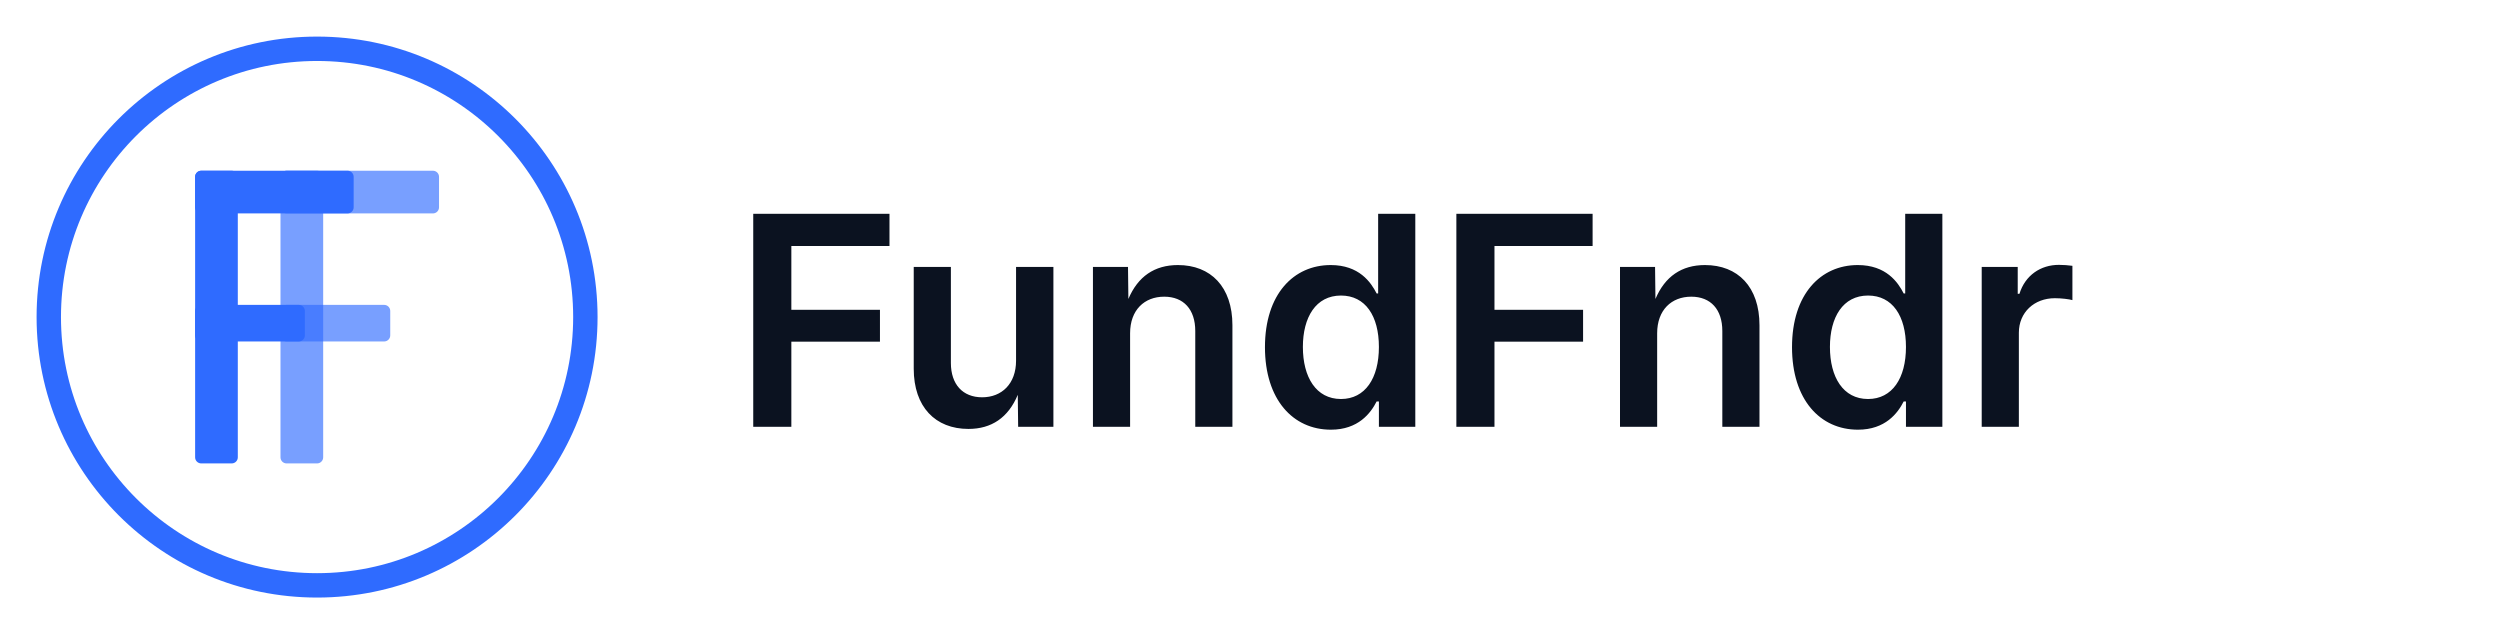
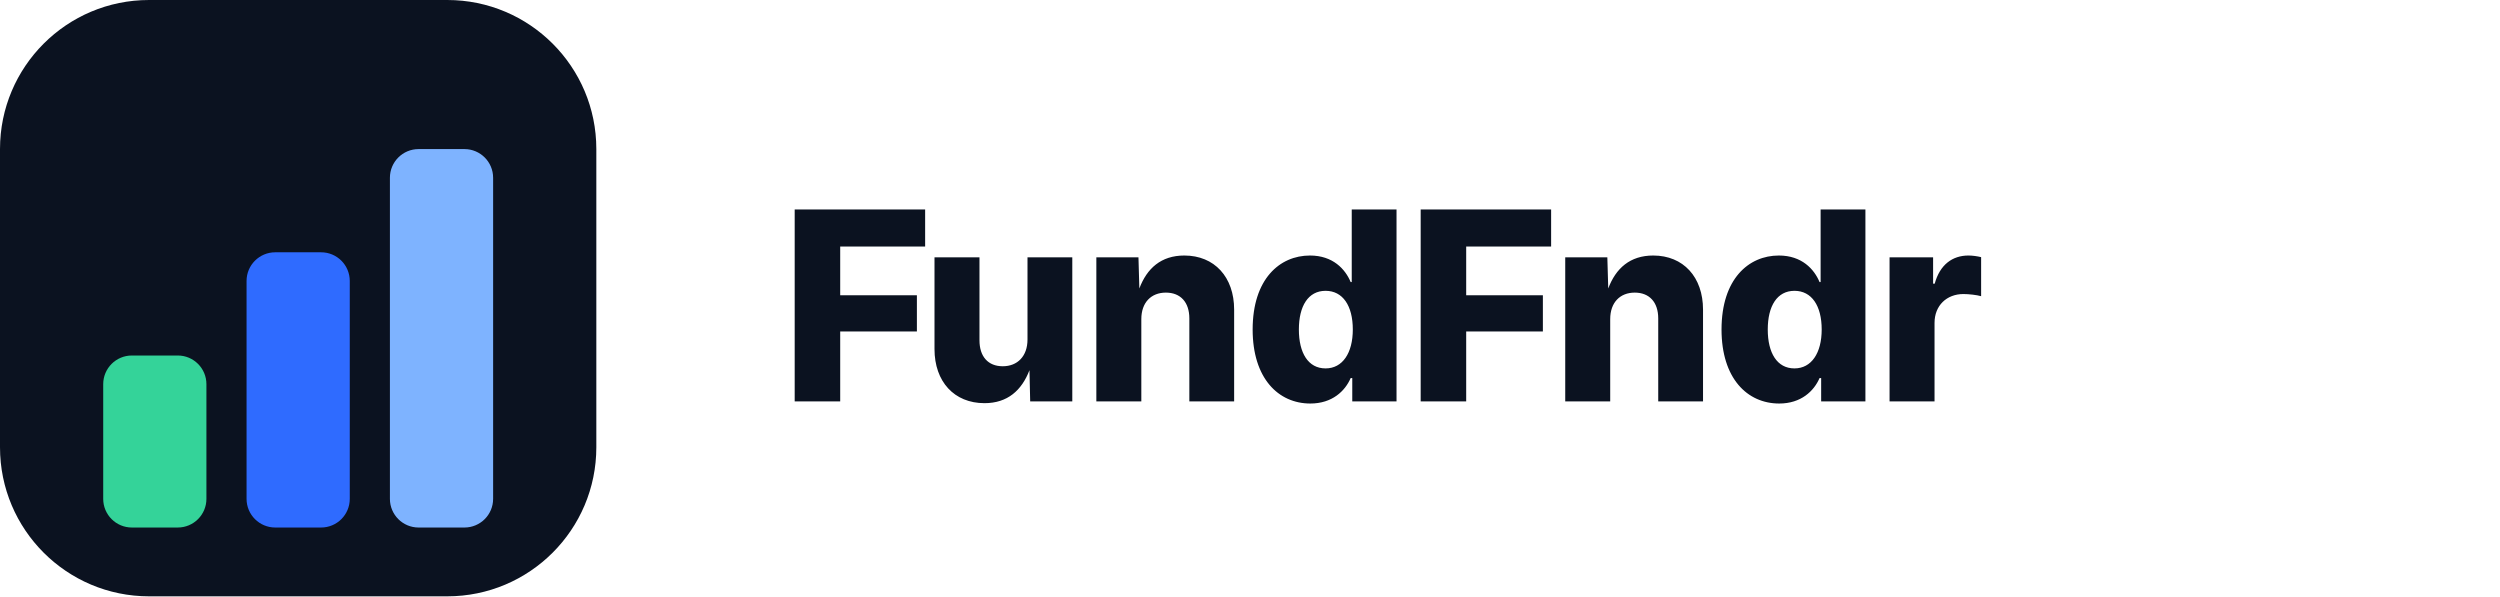
- <svg xmlns="http://www.w3.org/2000/svg" viewBox="0 0 205 52" width="205" height="52" fill="none">
-   <circle cx="26" cy="26" r="22" stroke="#2F6BFF" stroke-width="2" />
-   <rect x="16" y="14" width="3.5" height="24" rx="0.5" fill="#2F6BFF" />
-   <rect x="16" y="14" width="13" height="3.5" rx="0.5" fill="#2F6BFF" />
-   <rect x="16" y="25" width="9" height="3" rx="0.5" fill="#2F6BFF" />
-   <rect x="23" y="14" width="3.5" height="24" rx="0.5" fill="#2F6BFF" opacity="0.65" />
-   <rect x="23" y="14" width="13" height="3.5" rx="0.5" fill="#2F6BFF" opacity="0.65" />
-   <rect x="23" y="25" width="9" height="3" rx="0.5" fill="#2F6BFF" opacity="0.65" />
-   <text x="60" y="35" font-family="Inter,-apple-system,BlinkMacSystemFont,'Segoe UI',sans-serif" font-weight="600" font-size="24" fill="#0B1220">FundFndr</text>
+ <svg xmlns="http://www.w3.org/2000/svg" viewBox="0 0 218 52" width="218" height="52" fill="none">
+   <rect width="52" height="52" rx="13" fill="#0B1220" />
+   <rect x="9" y="31" width="9" height="15" rx="2.5" fill="#34D399" />
+   <rect x="21.5" y="22" width="9" height="24" rx="2.5" fill="#2F6BFF" />
+   <rect x="34" y="13" width="9" height="33" rx="2.5" fill="#7EB3FF" />
+   <text x="68" y="35" font-family="Inter,-apple-system,BlinkMacSystemFont,'Segoe UI',sans-serif" font-weight="800" font-size="23" letter-spacing="-0.5" fill="#0B1220">FundFndr</text>
</svg>
